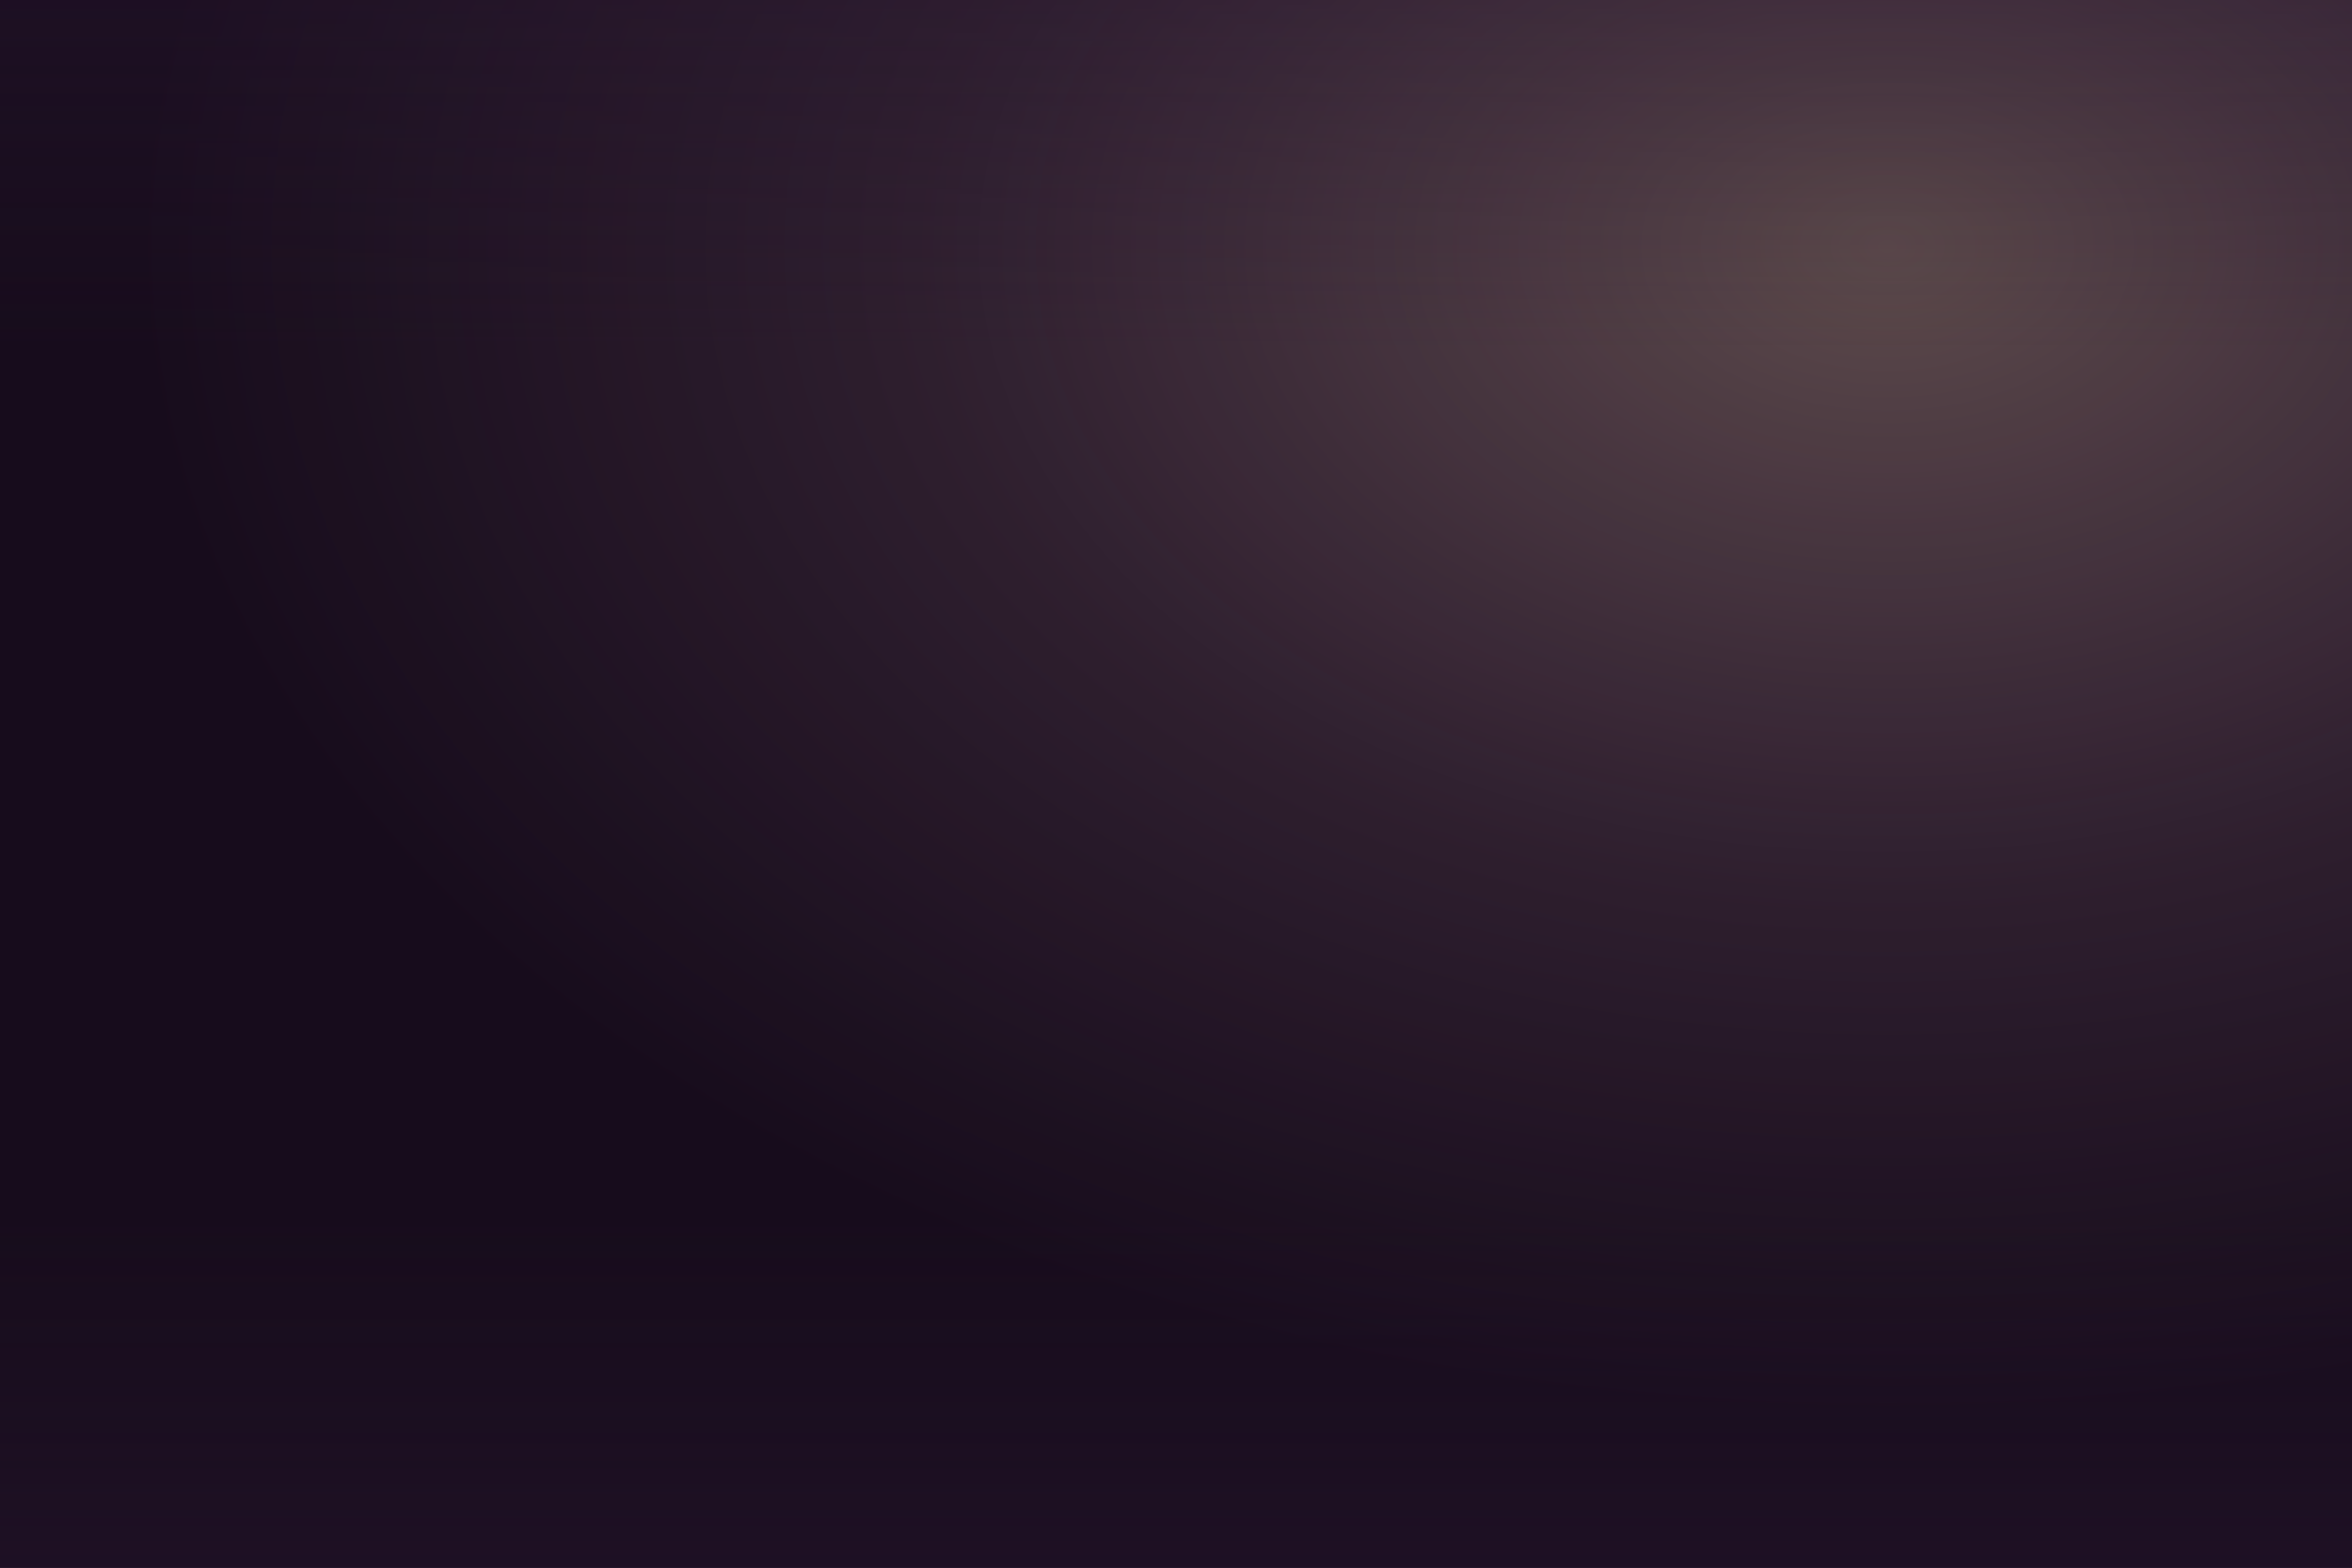
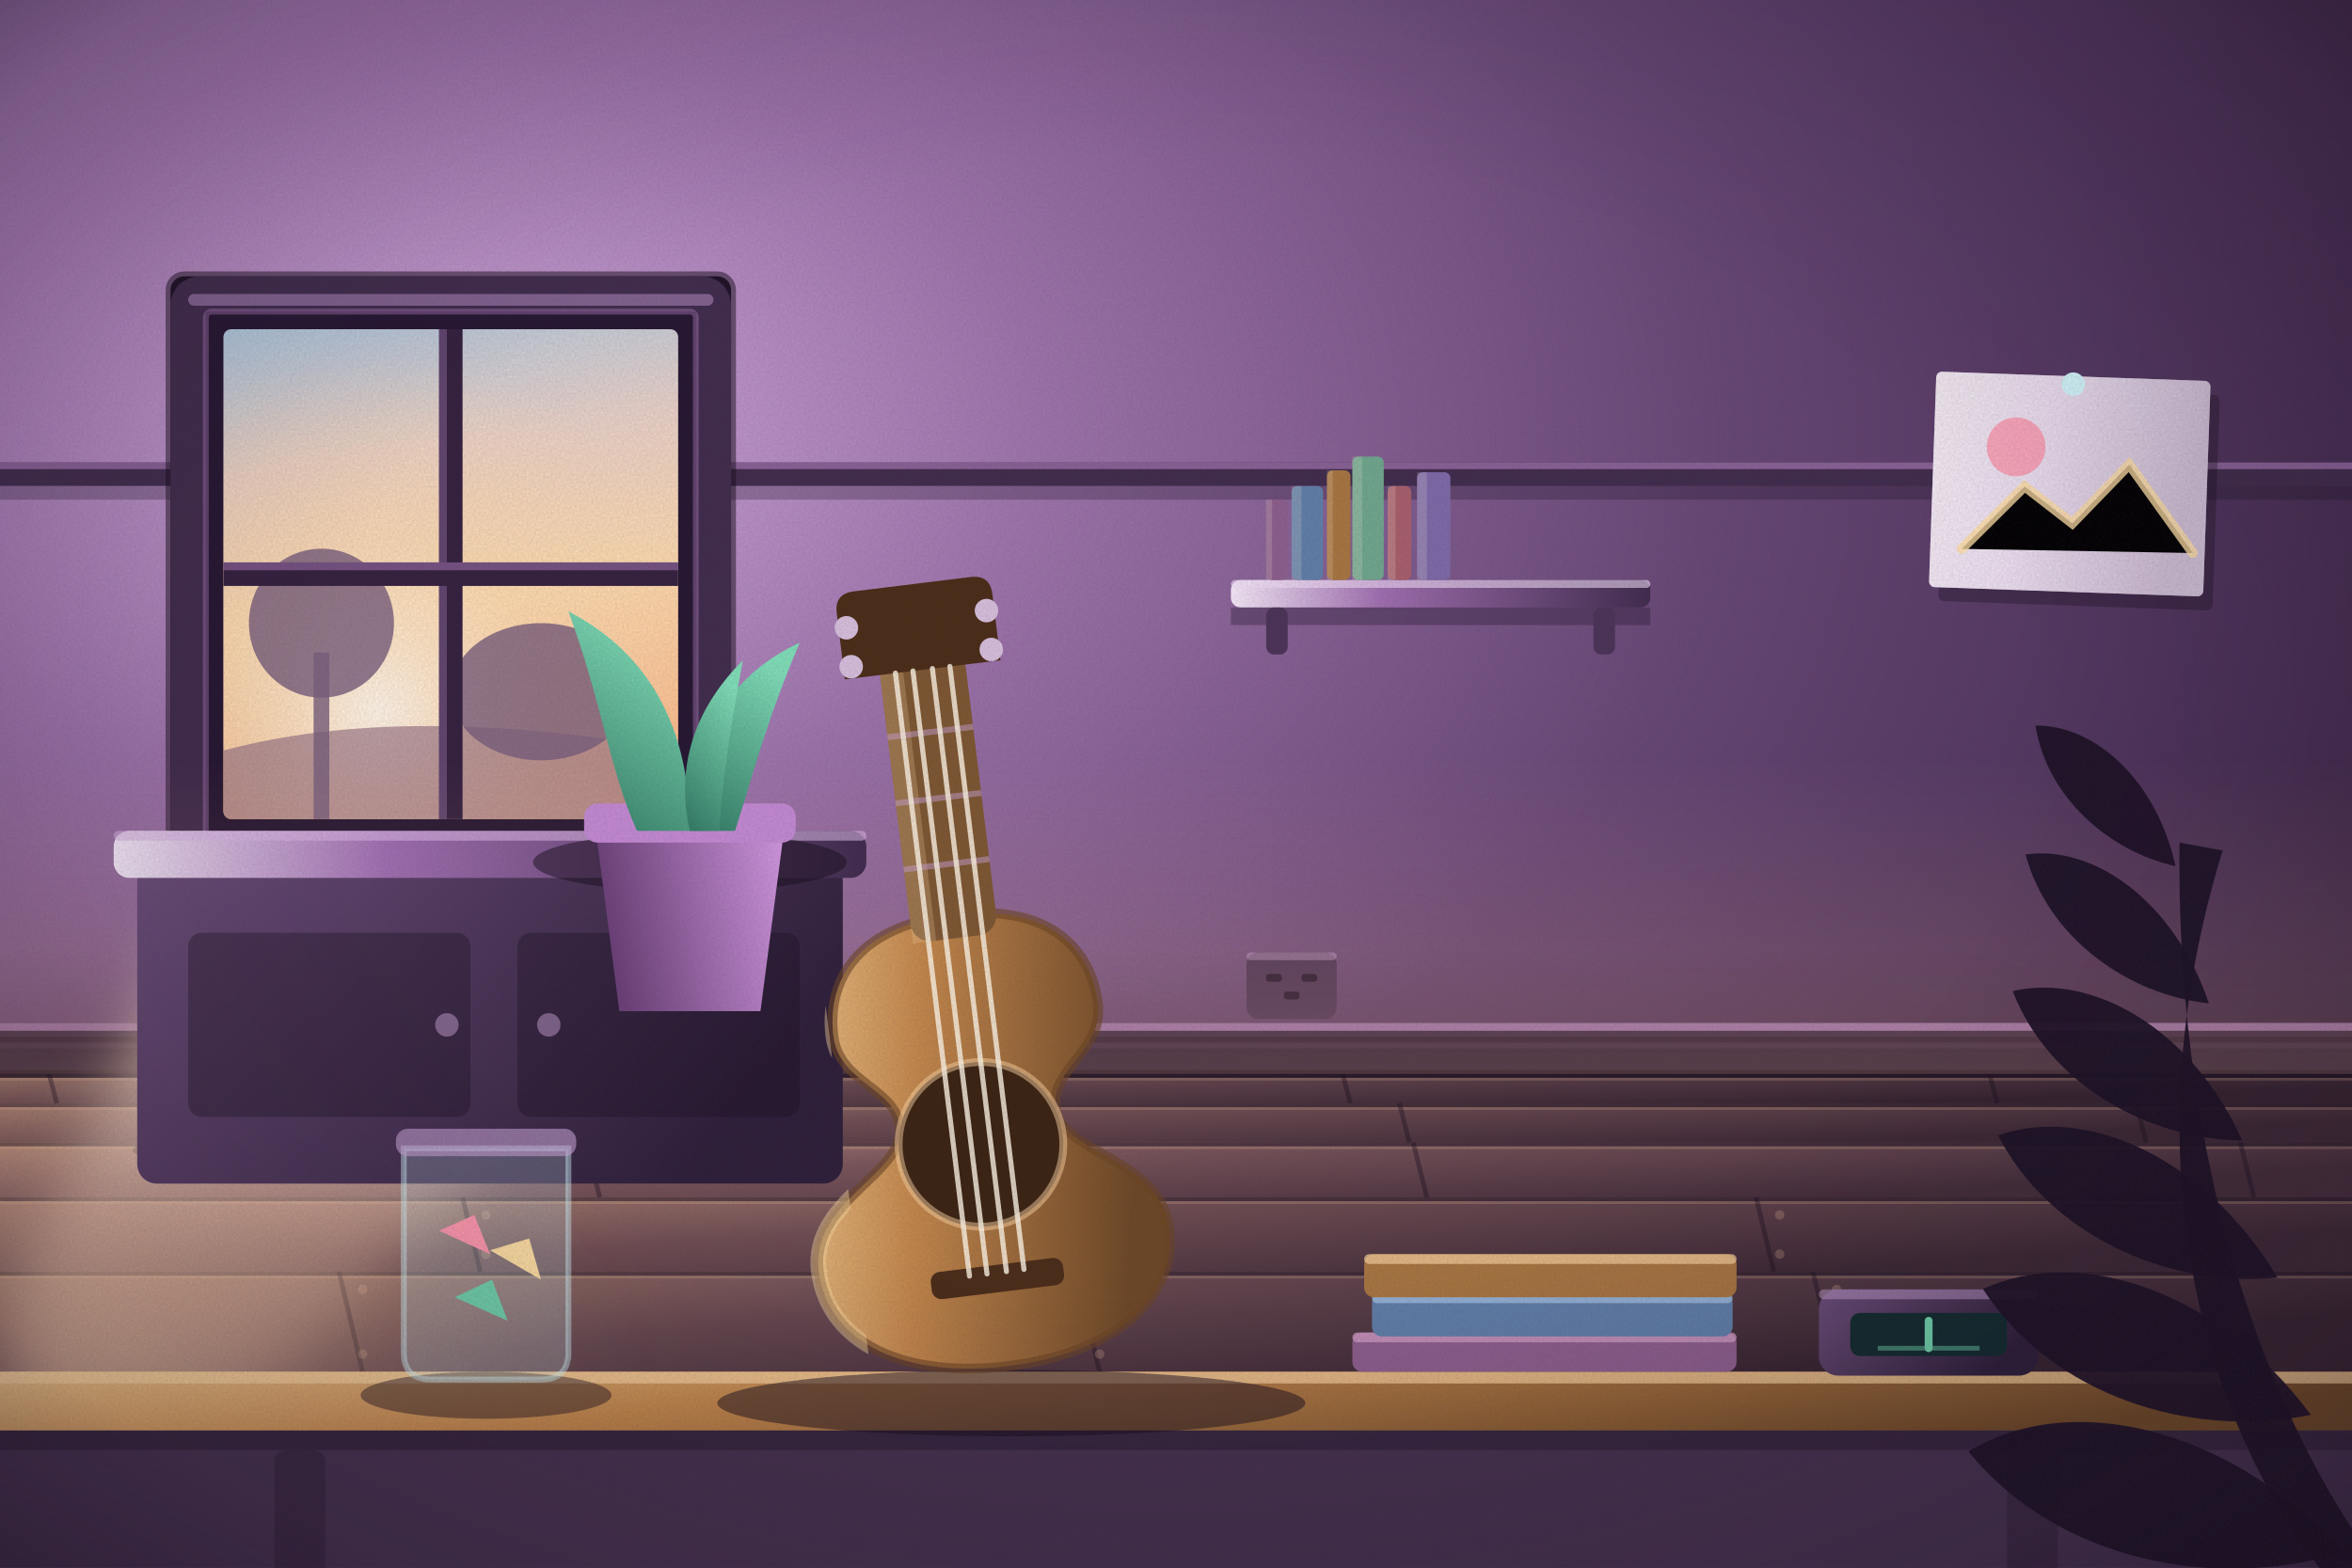
- <svg xmlns="http://www.w3.org/2000/svg" viewBox="0 0 1200 800" role="img" aria-label="A drawing of a ukulele lying on a classroom table beside a worksheet">
+ <svg xmlns="http://www.w3.org/2000/svg" viewBox="0 0 1200 800" role="img" aria-label="A drawing of a ukulele standing on a table beside a jar of picks and a stack of song books, in a music room with late afternoon light through the window">
  <defs>
-     <filter id="far" x="-16%" y="-16%" width="132%" height="132%" color-interpolation-filters="sRGB">
-       <feGaussianBlur stdDeviation="13" />
+     <radialGradient id="room" cx="0.2" cy="0.28" r="1.02">
+       <stop offset="0" stop-color="#d6aee2" />
+       <stop offset="0.24" stop-color="#9d74ab" />
+       <stop offset="0.52" stop-color="#674775" />
+       <stop offset="0.8" stop-color="#432b4f" />
+       <stop offset="1" stop-color="#2a1a34" />
+     </radialGradient>
+     <linearGradient id="wallFoot" x1="0" y1="0" x2="0" y2="1">
+       <stop offset="0" stop-color="#140a19" stop-opacity="0" />
+       <stop offset="1" stop-color="#140a19" stop-opacity="0.24" />
+     </linearGradient>
+     <linearGradient id="bdA" x1="0" y1="0" x2="1" y2="0.4">
+       <stop offset="0" stop-color="#b98d78" />
+       <stop offset="0.45" stop-color="#704f52" />
+       <stop offset="1" stop-color="#3b2733" />
+     </linearGradient>
+     <linearGradient id="bdB" x1="0" y1="0" x2="1" y2="0.4">
+       <stop offset="0" stop-color="#a87f6d" />
+       <stop offset="0.45" stop-color="#65474d" />
+       <stop offset="1" stop-color="#34222e" />
+     </linearGradient>
+     <linearGradient id="bdC" x1="0" y1="0" x2="1" y2="0.4">
+       <stop offset="0" stop-color="#c79a80" />
+       <stop offset="0.45" stop-color="#7a565a" />
+       <stop offset="1" stop-color="#422c38" />
+     </linearGradient>
+     <linearGradient id="sky" x1="0" y1="0" x2="0.15" y2="1">
+       <stop offset="0" stop-color="#a9c6de" />
+       <stop offset="0.3" stop-color="#e8cfc6" />
+       <stop offset="0.62" stop-color="#ffd9a8" />
+       <stop offset="1" stop-color="#ffb07a" />
+     </linearGradient>
+     <radialGradient id="sun" cx="0.5" cy="0.5" r="0.5">
+       <stop offset="0" stop-color="#fff9ec" stop-opacity="0.95" />
+       <stop offset="0.5" stop-color="#ffd9a8" stop-opacity="0.5" />
+       <stop offset="1" stop-color="#ffd9a8" stop-opacity="0" />
+     </radialGradient>
+     <linearGradient id="beam" x1="0.35" y1="0" x2="0.6" y2="1">
+       <stop offset="0" stop-color="#fff5e6" stop-opacity="0.8" />
+       <stop offset="0.5" stop-color="#ffd6bf" stop-opacity="0.3" />
+       <stop offset="1" stop-color="#ffd6bf" stop-opacity="0" />
+     </linearGradient>
+     <radialGradient id="spill" cx="0.5" cy="0.5" r="0.5">
+       <stop offset="0" stop-color="#ffdcae" stop-opacity="0.62" />
+       <stop offset="0.6" stop-color="#ffcfa0" stop-opacity="0.22" />
+       <stop offset="1" stop-color="#ffcfa0" stop-opacity="0" />
+     </radialGradient>
+     <linearGradient id="bounce" x1="0" y1="1" x2="0" y2="0">
+       <stop offset="0" stop-color="#ffbe8e" stop-opacity="0.2" />
+       <stop offset="1" stop-color="#ffbe8e" stop-opacity="0" />
+     </linearGradient>
+     <linearGradient id="lit" x1="0" y1="0" x2="1" y2="0.3">
+       <stop offset="0" stop-color="#c79ad6" />
+       <stop offset="0.3" stop-color="#77528a" />
+       <stop offset="1" stop-color="#34233f" />
+     </linearGradient>
+     <linearGradient id="litTop" x1="0" y1="0" x2="1" y2="0">
+       <stop offset="0" stop-color="#f7ecfa" />
+       <stop offset="0.36" stop-color="#a06fb0" />
+       <stop offset="1" stop-color="#3f2b4c" />
+     </linearGradient>
+     <linearGradient id="dark" x1="0" y1="0" x2="1" y2="0.4">
+       <stop offset="0" stop-color="#6b4d78" />
+       <stop offset="1" stop-color="#2c1e38" />
+     </linearGradient>
+     <linearGradient id="wood" x1="0" y1="0" x2="1" y2="0.2">
+       <stop offset="0" stop-color="#f2c98c" />
+       <stop offset="0.4" stop-color="#c4884a" />
+       <stop offset="1" stop-color="#6d4824" />
+     </linearGradient>
+     <linearGradient id="pale" x1="0" y1="0" x2="1" y2="0.2">
+       <stop offset="0" stop-color="#fffdf7" />
+       <stop offset="0.45" stop-color="#eee2f2" />
+       <stop offset="1" stop-color="#ab99b4" />
+     </linearGradient>
+     <linearGradient id="leaf" x1="0" y1="1" x2="0.4" y2="0">
+       <stop offset="0" stop-color="#2f7a62" />
+       <stop offset="1" stop-color="#7fe0b8" />
+     </linearGradient>
+     <linearGradient id="pot" x1="1" y1="0" x2="0" y2="0.2">
+       <stop offset="0" stop-color="#d49ae2" />
+       <stop offset="1" stop-color="#6b4078" />
+     </linearGradient>
+     <radialGradient id="corner" cx="0.5" cy="0.46" r="0.78">
+       <stop offset="0.46" stop-color="#140a19" stop-opacity="0" />
+       <stop offset="0.8" stop-color="#140a19" stop-opacity="0.18" />
+       <stop offset="1" stop-color="#140a19" stop-opacity="0.56" />
+     </radialGradient>
+     <filter id="soft" x="-25%" y="-25%" width="150%" height="150%">
+       <feGaussianBlur stdDeviation="15" />
    </filter>
-     <filter id="near" x="-16%" y="-16%" width="132%" height="132%" color-interpolation-filters="sRGB">
-       <feGaussianBlur stdDeviation="3.4" />
+     <filter id="soft2" x="-30%" y="-30%" width="160%" height="160%">
+       <feGaussianBlur stdDeviation="34" />
    </filter>
-     <filter id="soft" x="-20%" y="-20%" width="140%" height="140%" color-interpolation-filters="sRGB">
-       <feGaussianBlur stdDeviation="9" />
+     <filter id="grain" x="0" y="0" width="100%" height="100%">
+       <feTurbulence type="fractalNoise" baseFrequency="0.82" numOctaves="3" seed="5" result="n" />
+       <feColorMatrix in="n" type="matrix" result="g" values="0 0 0 0 0.06  0 0 0 0 0.03  0 0 0 0 0.08  0.5 0.3 0.2 0 -0.2" />
    </filter>
-     <linearGradient id="wall" x1="0" y1="0" x2="0.3" y2="1">
-       <stop offset="0" stop-color="#5c4069" />
-       <stop offset="0.6" stop-color="#4a3356" />
-       <stop offset="1" stop-color="#2b1933" />
-     </linearGradient>
-     <linearGradient id="ground" x1="0" y1="0" x2="0" y2="1">
-       <stop offset="0" stop-color="#5c4069" />
-       <stop offset="1" stop-color="#2b1933" />
-     </linearGradient>
-     <linearGradient id="glass" x1="0" y1="0" x2="0.25" y2="1">
-       <stop offset="0" stop-color="#d5fbff" stop-opacity="0.5" />
-       <stop offset="1" stop-color="#ff98ae" stop-opacity="0.16" />
-     </linearGradient>
-     <linearGradient id="shaft" x1="0.8" y1="0" x2="0.3" y2="1">
-       <stop offset="0" stop-color="#ffe9cf" stop-opacity="0.2" />
-       <stop offset="0.55" stop-color="#ffdcc0" stop-opacity="0.05" />
-       <stop offset="1" stop-color="#ffdcc0" stop-opacity="0" />
-     </linearGradient>
-     <radialGradient id="bloom" cx="0.5" cy="0.5" r="0.5">
-       <stop offset="0" stop-color="#fff0dc" stop-opacity="0.26" />
-       <stop offset="0.55" stop-color="#ffd6bf" stop-opacity="0.09" />
-       <stop offset="1" stop-color="#ffd6bf" stop-opacity="0" />
-     </radialGradient>
-     <radialGradient id="warm" cx="0.8" cy="0.16" r="0.74">
-       <stop offset="0" stop-color="#ffdcb8" stop-opacity="0.3" />
-       <stop offset="0.55" stop-color="#ffc8d4" stop-opacity="0.1" />
-       <stop offset="1" stop-color="#ffc8d4" stop-opacity="0" />
-     </radialGradient>
-     <radialGradient id="focusglow" cx="0.5" cy="0.5" r="0.5">
-       <stop offset="0" stop-color="#ffd9c4" stop-opacity="0.5" />
-       <stop offset="1" stop-color="#ffd9c4" stop-opacity="0" />
-     </radialGradient>
-     <linearGradient id="settletop" x1="0" y1="0" x2="0" y2="1">
-       <stop offset="0" stop-color="#2b1933" stop-opacity="0.3" />
-       <stop offset="1" stop-color="#2b1933" stop-opacity="0" />
-     </linearGradient>
-     <linearGradient id="settlebottom" x1="0" y1="0" x2="0" y2="1">
-       <stop offset="0" stop-color="#2b1933" stop-opacity="0" />
-       <stop offset="1" stop-color="#2b1933" stop-opacity="0.34" />
-     </linearGradient>
+     <clipPath id="ukeLit">
+       <rect x="396" y="0" width="34" height="800" />
+     </clipPath>
  </defs>
  <style>
-     /* The same clock the three big rooms run, so a slice and a band read as
-        one building. */
-     .night { animation: night 9s ease-in-out infinite alternate; }
-     .warm { animation: warm 9s ease-in-out infinite alternate; }
-     .sun { animation: sun 9s ease-in-out infinite alternate; }
-     .beam { filter: blur(15px); animation: sun 9s ease-in-out infinite alternate, drift 31s ease-in-out infinite alternate; }
-     .bloom { filter: blur(11px); }
-     /* One object comes into focus, on the 6s beat the front desk bell set. */
-     .subject { filter: blur(3.4px); animation: subjectfocus 6s ease-in-out infinite; }
-     .subject-body { transform-box: fill-box; transform-origin: 50% 50%; animation: sway 6s ease-in-out infinite; }
-     .subject-glow { transform-box: fill-box; transform-origin: center; opacity: 0; animation: subjectglow 6s ease-in-out infinite; }
-     @keyframes night { from { opacity: 0.5; } to { opacity: 0.04; } }
-     @keyframes warm { from { opacity: 0; } to { opacity: 0.7; } }
-     @keyframes sun { from { opacity: 0.14; } to { opacity: 0.74; } }
-     @keyframes drift { from { transform: translateX(-16px); } to { transform: translateX(20px); } }
-     @keyframes subjectfocus {
-       0%, 44% { filter: blur(3.4px); } 56%, 76% { filter: blur(0px); } 92%, 100% { filter: blur(3.4px); }
-     }
-     @keyframes subjectglow {
-       0%, 46% { opacity: 0; transform: scale(0.76); } 58% { opacity: 1; transform: scale(1.1); }
-       84%, 100% { opacity: 0; transform: scale(0.76); }
-     }
-     @keyframes lift {
-       0%, 48% { transform: translateY(0) scale(1); } 60% { transform: translateY(-10px) scale(1.02); }
-       76% { transform: translateY(-4px) scale(1.008); } 90%, 100% { transform: translateY(0) scale(1); }
-     }
-     @keyframes sway {
-       0%, 48% { transform: rotate(0deg); } 60% { transform: rotate(-2.2deg); }
-       74% { transform: rotate(1.4deg); } 88%, 100% { transform: rotate(0deg); }
-     }
-     @keyframes crash {
-       0%, 46% { transform: translateY(0); } 56% { transform: translateY(16px); }
-       64% { transform: translateY(9px); } 72% { transform: translateY(14px); }
-       86%, 100% { transform: translateY(0); }
-     }
-     @keyframes breathe {
-       0%, 48% { transform: scale(1); } 60% { transform: scale(1.035); }
-       78% { transform: scale(1.012); } 92%, 100% { transform: scale(1); }
-     }
+     /* ------------------------------------------------------------------ *
+      * THE ROOM BREATHES. Owner, 25 September: ten times the animation.
+      * The rule every one of these obeys: position lives on an OUTER group,
+      * motion on an INNER one, because a CSS transform REPLACES the transform
+      * attribute rather than composing with it. Transform and opacity only,
+      * so the whole thing composites on the GPU and costs a town page nothing.
+      * ------------------------------------------------------------------ */
+ 
+     /* the light. A cloud crosses the sun once every half minute and the whole
+        room goes quiet with it, which is the single biggest thing in here. */
+     .cloud { animation: cloud 34s ease-in-out infinite; }
+     .glow { animation: glow 9s ease-in-out infinite alternate; }
+     .beamdrift { animation: beamdrift 29s ease-in-out infinite alternate; transform-box: fill-box; }
+     .shimmer { animation: shimmer 13s ease-in-out infinite alternate; }
+     .warmth { animation: warmth 34s ease-in-out infinite; }
+ 
+     /* dust. Twelve specks, each on its own clock, drifting as well as falling. */
+     .mote { transform-box: fill-box; opacity: 0; animation: mote 16s linear infinite; }
+     .mote-2 { animation-delay: -1.3s }  .mote-3 { animation-delay: -2.6s }
+     .mote-4 { animation-delay: -4s }    .mote-5 { animation-delay: -5.3s }
+     .mote-6 { animation-delay: -6.6s }  .mote-7 { animation-delay: -8s }
+     .mote-8 { animation-delay: -9.3s }  .mote-9 { animation-delay: -10.6s }
+     .mote-10 { animation-delay: -12s }  .mote-11 { animation-delay: -13.3s }
+     .mote-12 { animation-delay: -14.6s }
+     .drift { transform-box: fill-box; animation: drift 21s ease-in-out infinite alternate; }
+ 
+     /* green things, on two different clocks so they are not a chorus line */
+     .leaf { transform-box: fill-box; transform-origin: 50% 100%; animation: sway 7s ease-in-out infinite alternate; }
+     .leaf-2 { animation-delay: -2.4s } .leaf-3 { animation-delay: -4.8s }
+     .frond { transform-box: fill-box; transform-origin: 50% 100%; animation: draught 13s ease-in-out infinite alternate; }
+     .frond-2 { animation-delay: -2.1s; animation-duration: 15s }
+     .frond-3 { animation-delay: -4.2s; animation-duration: 17s }
+     .frond-4 { animation-delay: -6.3s; animation-duration: 14s }
+     .frond-5 { animation-delay: -8.4s; animation-duration: 16s }
+     .frond-6 { animation-delay: -10.5s; animation-duration: 18s }
+ 
+     /* notes, on a curve now rather than straight up, and on a 12s phrase */
+     .note { transform-box: fill-box; transform-origin: 50% 100%; opacity: 0; animation: note 12s ease-out infinite; }
+     .note-2 { animation-delay: 1.2s }  .note-3 { animation-delay: 2.6s }
+     .note-4 { animation-delay: 4.1s }  .note-5 { animation-delay: 5.4s }
+     .note-6 { animation-delay: 6.8s }  .note-7 { animation-delay: 8.2s }
+     .note-8 { animation-delay: 9.6s }
+ 
+     /* strings: the string itself wobbles, and a ghost behind it widens on the
+        attack, which is how a vibrating string reads without motion blur */
+     .string { transform-box: fill-box; transform-origin: 50% 50%; animation: strum 6s ease-out infinite; }
+     .string-2 { animation-delay: 0.06s } .string-3 { animation-delay: 0.12s }
+     .string-4 { animation-delay: 0.18s } .string-5 { animation-delay: 0.24s }
+     .string-6 { animation-delay: 0.3s }
+     .ghost { opacity: 0; animation: ghost 6s ease-out infinite; }
+     .ghost-2 { animation-delay: 0.06s } .ghost-3 { animation-delay: 0.12s }
+     .ghost-4 { animation-delay: 0.18s } .ghost-5 { animation-delay: 0.24s }
+     .ghost-6 { animation-delay: 0.3s }
+     .body { transform-box: fill-box; transform-origin: 50% 50%; animation: resonate 6s ease-out infinite; }
+ 
+     /* steam off a mug, bunting in a draught, birds a long way off */
+     .steam { animation: steam 5s ease-in-out infinite; transform-box: fill-box; transform-origin: 50% 100%; }
+     .steam-2 { animation-delay: 1.7s } .steam-3 { animation-delay: 3.3s }
+     .bunt { transform-box: fill-box; transform-origin: 50% 0%; animation: flutter 4s ease-in-out infinite alternate; }
+     .bunt-2 { animation-delay: -0.35s } .bunt-3 { animation-delay: -0.7s }
+     .bunt-4 { animation-delay: -1.05s } .bunt-5 { animation-delay: -1.4s }
+     .bunt-6 { animation-delay: -1.75s } .bunt-7 { animation-delay: -2.1s }
+     .bunt-8 { animation-delay: -2.45s } .bunt-9 { animation-delay: -2.8s }
+     .bunt-10 { animation-delay: -3.15s }
+     .bird { transform-box: fill-box; opacity: 0; animation: fly 23s ease-in-out infinite; }
+     .bird-2 { animation-delay: 2.6s } .bird-3 { animation-delay: 11s }
+ 
+     /* a clock that actually keeps time, one step a second */
+     .tick { transform-box: fill-box; transform-origin: 50% 100%; animation: tick 60s steps(60, end) infinite; }
+     /* paper lifting in the draught, a curtain edge, a page corner */
+     .page { transform-box: fill-box; transform-origin: 0% 100%; animation: lift 8s ease-in-out infinite alternate; }
+     /* a ring of sound leaving whatever is making it */
+     .ring { transform-box: fill-box; transform-origin: 50% 50%; opacity: 0; animation: ring 6s ease-out infinite; }
+     .ring-2 { animation-delay: 2s } .ring-3 { animation-delay: 4s }
+     /* a cymbal rocks on its stand long after it was hit; a drum head gives
+        under the stick and comes back */
+     .swing { transform-box: fill-box; transform-origin: 50% 40%; animation: swing 6s ease-out infinite; }
+     .swing-2 { animation-delay: 0.22s }
+     .head { transform-box: fill-box; transform-origin: 50% 50%; animation: head 6s ease-out infinite; }
+     .head-2 { animation-delay: 0.3s } .head-3 { animation-delay: 1.5s }
+     /* the keyboard plays a phrase rather than twitching at random */
+     .key { transform-box: fill-box; transform-origin: 50% 0%; animation: keypress 12s ease-in-out infinite; }
+ 
+     @keyframes cloud {
+       0%, 34% { opacity: 1; }
+       46%, 58% { opacity: 0.38; }
+       72%, 100% { opacity: 1; }
+     }
+     @keyframes warmth {
+       0%, 34% { opacity: 0; }
+       46%, 58% { opacity: 0.22; }
+       72%, 100% { opacity: 0; }
+     }
+     @keyframes glow { from { opacity: 0.7; } to { opacity: 1; } }
+     @keyframes shimmer { from { opacity: 0.5; transform: scale(0.94); } to { opacity: 1; transform: scale(1.06); } }
+     @keyframes beamdrift { from { transform: translateX(-18px) skewX(-0.7deg); }
+                             to { transform: translateX(20px) skewX(0.8deg); } }
+     @keyframes note {
+       0% { opacity: 0; transform: translate(0,0) scale(0.6) rotate(0deg); }
+       6% { opacity: 0.95; }
+       40% { transform: translate(-47px,-120px) scale(1.05) rotate(-9deg); }
+       70% { opacity: 0.6; }
+       100% { opacity: 0; transform: translate(140px,-300px) scale(1.3) rotate(16deg); }
+     }
+     @keyframes mote {
+       0% { opacity: 0; transform: translate(0,0); }
+       12% { opacity: 0.6; }
+       50% { transform: translate(-29px, 120px); }
+       88% { opacity: 0.34; }
+       100% { opacity: 0; transform: translate(58px, 260px); }
+     }
+     @keyframes drift { from { transform: translate(-9px, 4px); } to { transform: translate(11px, -5px); } }
+     @keyframes sway { from { transform: rotate(-3deg) scaleY(0.99); } to { transform: rotate(3.2deg) scaleY(1.01); } }
+     @keyframes draught { from { transform: rotate(-2.6deg) translateY(2px); }
+                           to { transform: rotate(2.8deg) translateY(-3px); } }
+     @keyframes flutter { from { transform: rotate(-6deg); } to { transform: rotate(6.5deg); } }
+     @keyframes fly {
+       0%, 3% { opacity: 0; transform: translate(0,0); }
+       7% { opacity: 0.6; } 26% { opacity: 0.6; }
+       34%, 100% { opacity: 0; transform: translate(96px,-34px); }
+     }
+     @keyframes tick { from { transform: rotate(0deg); } to { transform: rotate(360deg); } }
+     @keyframes strum {
+       0%, 7% { transform: translateX(0); }
+       0.8% { transform: translateX(-3.2px); } 1.8% { transform: translateX(2.6px); }
+       2.8% { transform: translateX(-1.8px); } 4% { transform: translateX(1.1px); }
+       5.4% { transform: translateX(-0.5px); }
+       100% { transform: translateX(0); }
+     }
+     @keyframes ghost {
+       0% { opacity: 0; }
+       1% { opacity: 0.42; }
+       5% { opacity: 0.22; }
+       12%, 100% { opacity: 0; }
+     }
+     @keyframes resonate {
+       0%, 8% { transform: scale(1); }
+       1.5% { transform: scale(1.012); }
+       3.5% { transform: scale(0.995); }
+       6% { transform: scale(1.004); }
+       100% { transform: scale(1); }
+     }
+     @keyframes steam {
+       0% { opacity: 0; transform: translateY(0) scale(0.6) skewX(0deg); }
+       30% { opacity: 0.55; }
+       60% { transform: translateY(-22px) scale(1.05) skewX(7deg); }
+       100% { opacity: 0; transform: translateY(-44px) scale(1.5) skewX(-5deg); }
+     }
+     @keyframes lift { from { transform: skewX(0deg) translateY(0); }
+                        to { transform: skewX(-6deg) translateY(-3px); } }
+     @keyframes swing {
+       0%, 9% { transform: rotate(0deg); }
+       1% { transform: rotate(-3.4deg) translateY(-2px); }
+       3% { transform: rotate(2.4deg); }
+       5% { transform: rotate(-1.4deg); }
+       7% { transform: rotate(0.7deg); }
+       100% { transform: rotate(0deg); }
+     }
+     @keyframes head {
+       0%, 7% { transform: scale(1); }
+       1% { transform: scale(0.985); }
+       3% { transform: scale(1.008); }
+       5% { transform: scale(0.997); }
+       100% { transform: scale(1); }
+     }
+     @keyframes keypress {
+       0%, 4%, 100% { transform: translateY(0); }
+       1.6% { transform: translateY(4px); }
+     }
+     @keyframes ring {
+       0% { opacity: 0.5; transform: scale(0.25); }
+       70% { opacity: 0.12; }
+       100% { opacity: 0; transform: scale(2.6); }
+     }
+ 
    /* An image cannot be told by the page that embeds it, so the guard lives
-        in here, and every scene settles lit rather than dark. */
+        in here. Every scene settles lit, still, and with nothing missing. */
    @media (prefers-reduced-motion: reduce) {
-       .night, .warm, .sun, .beam, .subject, .subject-body, .subject-glow { animation: none; }
-       .night { opacity: 0.08; } .warm { opacity: 0.6; } .sun { opacity: 0.66; }
-       .subject-glow { opacity: 0; }
+       .cloud, .glow, .beamdrift, .shimmer, .warmth, .mote, .drift, .leaf, .frond,
+       .note, .string, .ghost, .body, .steam, .bunt, .bird, .tick, .page, .ring,
+       .swing, .head, .key {
+         animation: none;
+       }
+       .glow { opacity: 0.94; } .shimmer { opacity: 0.8; } .cloud { opacity: 1; }
+       .note, .mote, .steam, .bird, .ring, .ghost, .warmth { opacity: 0; }
    }
  </style>
-   <rect width="1200" height="800" fill="url(#wall)" />
-   <rect y="0" width="1200" height="800" fill="url(#ground)" />
-   <g filter="url(#far)">
-     <rect width="1200" height="800" fill="url(#wall)" />
-     <rect y="0" width="1200" height="800" fill="url(#ground)" />
-     <g stroke="#2b1933" stroke-opacity="0.16" stroke-width="5">
-       <path d="M0 330H1200M0 560H1200" />
-     </g>
-     <g transform="rotate(-7 880 470)">
-       <rect x="742" y="316" width="276" height="330" rx="6" fill="#f4eaf6" fill-opacity="0.15" />
-       <g stroke="#f4eaf6" stroke-opacity="0.22" stroke-width="5">
-         <path d="M774 372H986M774 404H986M774 436H986M774 468H900" />
-       </g>
-     </g>
-     <path d="M636 690 L700 604" stroke="#ffe0a3" stroke-opacity="0.5" stroke-width="12" stroke-linecap="round" />
-   </g>
-   <path class="beam" d="M1200 0 L1200 220 L560 800 L300 800 Z" fill="url(#shaft)" />
-   <ellipse class="sun bloom" cx="980" cy="210" rx="360" ry="300" fill="url(#bloom)" />
-   <g filter="url(#near)">
-     <ellipse filter="url(#soft)" cx="430" cy="540" rx="300" ry="104" fill="#160c1b" fill-opacity="0.3" />
-   </g>
-   <g class="subject">
-     <ellipse class="subject-glow" cx="400" cy="470" rx="330" ry="250" fill="url(#focusglow)" />
-     <g class="subject-body">
-       <g transform="rotate(-24 420 470)">
-         <path d="M300 470a134 120 0 0 1 134-120 134 120 0 0 1 134 120 134 120 0 0 1-134 120 134 120 0 0 1-134-120z" fill="#c8964f" />
-         <path d="M244 470a92 84 0 0 1 92-84 92 84 0 0 1 92 84 92 84 0 0 1-92 84 92 84 0 0 1-92-84z" fill="#d6a862" />
-         <circle cx="404" cy="470" r="46" fill="#2b1933" fill-opacity="0.82" />
-         <rect x="80" y="450" width="200" height="40" rx="9" fill="#5d3f2c" />
-         <rect x="24" y="436" width="64" height="68" rx="10" fill="#4a3123" />
-         <g stroke="#f4eaf6" stroke-opacity="0.72" stroke-width="3.4">
-           <path d="M60 456 L540 462M60 466 L540 468M60 476 L540 474M60 486 L540 480" />
+   <rect width="1200" height="800" fill="url(#room)" />
+   <g>
+     <rect y="236" width="1200" height="12" fill="#3f2b4b" />
+     <rect y="236" width="1200" height="3.4" fill="#a97ab6" fill-opacity="0.68" />
+     <rect y="248" width="1200" height="7" fill="#160c1b" fill-opacity="0.26" />
+   </g>
+   <g>
+     <rect y="548" width="1200" height="16" fill="url(#bdB)" />
+     <rect y="548" width="1200" height="2" fill="#160c1b" fill-opacity="0.45" />
+     <rect y="550" width="1200" height="1.4" fill="#ffd2a8" fill-opacity="0.2" />
+     <rect y="563" width="1200" height="21" fill="url(#bdA)" />
+     <rect y="563" width="1200" height="2" fill="#160c1b" fill-opacity="0.45" />
+     <rect y="565" width="1200" height="1.4" fill="#ffd2a8" fill-opacity="0.2" />
+     <rect y="583" width="1200" height="29" fill="url(#bdC)" />
+     <rect y="583" width="1200" height="2" fill="#160c1b" fill-opacity="0.45" />
+     <rect y="585" width="1200" height="1.4" fill="#ffd2a8" fill-opacity="0.2" />
+     <rect y="611" width="1200" height="39" fill="url(#bdA)" />
+     <rect y="611" width="1200" height="2" fill="#160c1b" fill-opacity="0.45" />
+     <rect y="613" width="1200" height="1.4" fill="#ffd2a8" fill-opacity="0.2" />
+     <rect y="649" width="1200" height="52" fill="url(#bdB)" />
+     <rect y="649" width="1200" height="2" fill="#160c1b" fill-opacity="0.45" />
+     <rect y="651" width="1200" height="1.4" fill="#ffd2a8" fill-opacity="0.2" />
+     <rect y="700" width="1200" height="71" fill="url(#bdC)" />
+     <rect y="700" width="1200" height="2" fill="#160c1b" fill-opacity="0.45" />
+     <rect y="702" width="1200" height="1.4" fill="#ffd2a8" fill-opacity="0.2" />
+     <g stroke="#160c1b" stroke-opacity="0.38" stroke-width="2.4">
+       <path d="M25 548 29 563" />
+       <path d="M355 548 359 563" />
+       <path d="M685 548 689 563" />
+       <path d="M1015 548 1019 563" />
+       <path d="M-38 563 -33 583" />
+       <path d="M338 563 343 583" />
+       <path d="M714 563 719 583" />
+       <path d="M1090 563 1095 583" />
+       <path d="M299 583 306 611" />
+       <path d="M721 583 728 611" />
+       <path d="M1143 583 1150 611" />
+       <path d="M236 611 245 649" />
+       <path d="M566 611 575 649" />
+       <path d="M896 611 905 649" />
+       <path d="M1226 611 1235 649" />
+       <path d="M173 649 185 700" />
+       <path d="M549 649 561 700" />
+       <path d="M925 649 937 700" />
+       <path d="M110 700 127 770" />
+       <path d="M532 700 549 770" />
+       <path d="M954 700 971 770" />
+     </g>
+     <g fill="#ffd2a8" fill-opacity="0.22">
+       <circle cx="248" cy="620" r="2.4" />
+       <circle cx="248" cy="640" r="2.4" />
+       <circle cx="578" cy="620" r="2.4" />
+       <circle cx="578" cy="640" r="2.4" />
+       <circle cx="908" cy="620" r="2.4" />
+       <circle cx="908" cy="640" r="2.4" />
+       <circle cx="1238" cy="620" r="2.4" />
+       <circle cx="1238" cy="640" r="2.4" />
+       <circle cx="185" cy="658" r="2.4" />
+       <circle cx="185" cy="691" r="2.4" />
+       <circle cx="561" cy="658" r="2.4" />
+       <circle cx="561" cy="691" r="2.4" />
+       <circle cx="937" cy="658" r="2.4" />
+       <circle cx="937" cy="691" r="2.4" />
+       <circle cx="122" cy="709" r="2.4" />
+       <circle cx="122" cy="761" r="2.4" />
+       <circle cx="544" cy="709" r="2.4" />
+       <circle cx="544" cy="761" r="2.4" />
+       <circle cx="966" cy="709" r="2.4" />
+       <circle cx="966" cy="761" r="2.4" />
+     </g>
+   </g>
+   <g>
+     <rect y="484" width="1200" height="64" fill="url(#wallFoot)" />
+     <rect y="522" width="1200" height="26" fill="#3a2744" />
+     <rect y="522" width="1200" height="4" fill="#9a72a8" />
+     <rect y="529" width="1200" height="3" fill="#160c1b" fill-opacity="0.4" />
+     <rect y="535" width="1200" height="13" fill="#2e1f37" />
+     <rect y="546" width="1200" height="4" fill="#160c1b" fill-opacity="0.55" />
+   </g>
+   <g>
+     <rect x="87" y="141" width="286" height="304" rx="7" fill="#241630" />
+     <rect x="87" y="141" width="286" height="304" rx="7" fill="none" stroke="#160c1b" stroke-opacity="0.5" stroke-width="5" />
+     <clipPath id="uw">
+       <rect x="114" y="168" width="232" height="250" rx="4" />
+     </clipPath>
+     <g clip-path="url(#uw)">
+       <rect x="114" y="168" width="232" height="250" fill="url(#sky)" />
+       <circle class="shimmer" cx="193" cy="363" r="181" fill="url(#sun)" />
+       <path d="M114 383 q93 -25 232 0 V418 H114 Z" fill="#8a6478" fill-opacity="0.66" />
+       <g fill="#6b5070" fill-opacity="0.82">
+         <rect x="160" y="333" width="8" height="85" />
+         <ellipse cx="164" cy="318" rx="37" ry="38" />
+         <ellipse cx="276" cy="353" rx="46" ry="35" />
+       </g>
+       <g stroke="#7d5768" stroke-opacity="0.66" stroke-width="2.6" fill="none" stroke-linecap="round">
+         <g transform="translate(160 218)">
+           <g class="bird">
+             <path d="M0 0 q5 -5 10 0 q5 -5 10 0" />
+           </g>
        </g>
-         <rect x="506" y="450" width="46" height="40" rx="7" fill="#3a2418" />
-         <g fill="#d8c1dd" fill-opacity="0.66">
-           <circle cx="38" cy="450" r="9" />
-           <circle cx="38" cy="490" r="9" />
-           <circle cx="74" cy="450" r="9" />
-           <circle cx="74" cy="490" r="9" />
+         <g transform="translate(216 240)">
+           <g class="bird bird-2">
+             <path d="M0 0 q4 -4 8 0 q4 -4 8 0" />
+           </g>
        </g>
      </g>
-     </g>
-   </g>
-   <rect class="night" width="1200" height="800" fill="#170c1c" />
-   <rect class="warm" width="1200" height="800" fill="url(#warm)" />
-   <rect width="1200" height="180" fill="url(#settletop)" />
-   <rect y="620" width="1200" height="180" fill="url(#settlebottom)" />
+       <rect x="114" y="168" width="232" height="250" fill="#fff6e2" fill-opacity="0.1" />
+     </g>
+     <rect x="224.0" y="168" width="12" height="250" fill="#33203d" />
+     <rect x="224.0" y="168" width="4" height="250" fill="#8e6aa0" fill-opacity="0.5" />
+     <rect x="114" y="287.0" width="232" height="12" fill="#33203d" />
+     <rect x="114" y="287.0" width="232" height="4" fill="#a97ab6" fill-opacity="0.55" />
+     <rect x="96" y="150" width="268" height="286" rx="6" fill="none" stroke="#3f2b4b" stroke-width="18" />
+     <rect x="105" y="159" width="250" height="268" rx="3" fill="none" stroke="#a97ab6" stroke-opacity="0.44" stroke-width="3" />
+     <rect x="96" y="150" width="268" height="6" rx="3" fill="#c49ad2" fill-opacity="0.5" />
+     <path d="M68 440 h324 l-10 20 h-304 Z" fill="#c8a3d3" fill-opacity="0.72" />
+     <rect x="72" y="458" width="316" height="13" rx="4" fill="#4a3356" />
+     <rect x="72" y="469" width="316" height="8" fill="#160c1b" fill-opacity="0.34" />
+   </g>
+   <g>
+     <ellipse cx="177.0" cy="587" rx="109.2" ry="11" fill="#160c1b" fill-opacity="0.4" />
+     <rect x="72" y="486" width="210" height="92" rx="9" fill="#3a2744" />
+     <rect x="82.0" y="494" width="13.1" height="76" rx="5" fill="url(#lit)" />
+     <rect x="105.8" y="494" width="13.1" height="76" rx="5" fill="url(#lit)" />
+     <rect x="129.5" y="494" width="13.1" height="76" rx="5" fill="url(#lit)" />
+     <rect x="153.2" y="494" width="13.1" height="76" rx="5" fill="url(#lit)" />
+     <rect x="177.0" y="494" width="13.1" height="76" rx="5" fill="url(#lit)" />
+     <rect x="200.8" y="494" width="13.1" height="76" rx="5" fill="url(#lit)" />
+     <rect x="224.5" y="494" width="13.1" height="76" rx="5" fill="url(#lit)" />
+     <rect x="248.2" y="494" width="13.1" height="76" rx="5" fill="url(#lit)" />
+     <rect x="72" y="486" width="210" height="10" rx="5" fill="url(#litTop)" />
+     <rect x="72" y="486" width="210" height="3.4" rx="1.7" fill="#e8cdf0" fill-opacity="0.55" />
+     <rect x="72" y="568" width="210" height="10" rx="5" fill="#2e1f37" />
+     <g fill="#241630">
+       <rect x="80" y="578" width="11" height="22" rx="4" />
+       <rect x="263" y="578" width="11" height="22" rx="4" />
+     </g>
+   </g>
+   <g transform="rotate(2 1056.0 247.0)">
+     <rect x="991" y="199" width="140" height="110" rx="3" fill="#160c1b" fill-opacity="0.34" />
+     <rect x="986" y="192" width="140" height="110" rx="3" fill="#ece0f0" />
+     <rect x="986" y="192" width="140" height="110" rx="3" fill="url(#pale)" fill-opacity="0.45" />
+     <g fill="#ff98ae" fill-opacity="0.8">
+       <circle cx="1028" cy="229" r="15" />
+     </g>
+     <g stroke="#ffe0a3" stroke-width="5" stroke-linecap="round" stroke-opacity="0.8">
+       <path d="M1002 282 l31 -33 l25 18 l28 -31 l34 44" />
+     </g>
+     <circle cx="1056.0" cy="196" r="6" fill="#d5fbff" />
+   </g>
+   <g>
+     <rect x="628" y="296" width="214" height="14" rx="5" fill="url(#litTop)" />
+     <rect x="628" y="296" width="214" height="4" rx="2" fill="#f2e0f7" fill-opacity="0.6" />
+     <rect x="628" y="310" width="214" height="9" fill="#160c1b" fill-opacity="0.3" />
+     <g fill="#4a3356">
+       <rect x="646" y="310" width="11" height="24" rx="4" />
+       <rect x="813" y="310" width="11" height="24" rx="4" />
+     </g>
+   </g>
+   <g>
+     <rect x="646" y="255" width="11" height="41" rx="3" fill="#8d5f8c" />
+     <rect x="646" y="255" width="3" height="41" fill="#fff6e2" fill-opacity="0.18" />
+     <rect x="659" y="248" width="16" height="48" rx="3" fill="#5f7fa8" />
+     <rect x="659" y="248" width="5" height="48" fill="#fff6e2" fill-opacity="0.18" />
+     <rect x="677" y="240" width="12" height="56" rx="3" fill="#a8763f" />
+     <rect x="677" y="240" width="3" height="56" fill="#fff6e2" fill-opacity="0.18" />
+     <rect x="690" y="233" width="16" height="63" rx="3" fill="#6fa88d" />
+     <rect x="690" y="233" width="5" height="63" fill="#fff6e2" fill-opacity="0.18" />
+     <rect x="708" y="248" width="12" height="48" rx="3" fill="#a85f6b" />
+     <rect x="708" y="248" width="4" height="48" fill="#fff6e2" fill-opacity="0.18" />
+     <rect x="723" y="241" width="17" height="55" rx="3" fill="#7d6aa8" />
+     <rect x="723" y="241" width="5" height="55" fill="#fff6e2" fill-opacity="0.18" />
+   </g>
+   <g>
+     <rect x="636" y="486" width="46" height="34" rx="6" fill="#4a3356" />
+     <rect x="636" y="486" width="46" height="4" rx="2" fill="#c8a3d3" fill-opacity="0.44" />
+     <g fill="#241630">
+       <rect x="646" y="497" width="8" height="4" rx="1.5" />
+       <rect x="664" y="497" width="8" height="4" rx="1.5" />
+       <rect x="655" y="506" width="8" height="4" rx="1.5" />
+     </g>
+   </g>
+   <g class="cloud">
+     <g class="beamdrift" filter="url(#soft)">
+       <path class="glow" d="M96 476 L364 476 L34 810 L-69 810 Z" fill="url(#beam)" />
+     </g>
+     <ellipse class="glow" filter="url(#soft2)" cx="12" cy="698" rx="300" ry="112" fill="url(#spill)" />
+     <rect y="388" width="1200" height="160" fill="url(#bounce)" />
+   </g>
+   <rect class="warmth" width="1200" height="810" fill="#26203f" opacity="0" />
+   <g>
+     <rect x="70" y="440" width="360" height="164" rx="10" fill="url(#dark)" />
+     <rect x="58" y="424" width="384" height="24" rx="8" fill="url(#litTop)" />
+     <rect x="58" y="424" width="384" height="5" rx="2.5" fill="#d8b6e2" fill-opacity="0.6" />
+     <g fill="#160c1b" fill-opacity="0.34">
+       <rect x="96" y="476" width="144" height="94" rx="7" />
+       <rect x="264" y="476" width="144" height="94" rx="7" />
+     </g>
+     <g fill="#c8a3d3" fill-opacity="0.5">
+       <circle cx="228" cy="523" r="6" />
+       <circle cx="280" cy="523" r="6" />
+     </g>
+   </g>
+   <g>
+     <ellipse cx="352" cy="440" rx="80" ry="15" fill="#160c1b" fill-opacity="0.5" />
+     <path d="M304 424 h96 l-12 92 h-72 z" fill="url(#pot)" />
+     <rect x="298" y="410" width="108" height="20" rx="7" fill="#c48ad3" />
+     <g fill="url(#leaf)">
+       <path class="leaf" d="M352 424 c0 -60 -27 -94 -62 -112 17 46 21 81 35 112 z" />
+       <path class="leaf leaf-2" d="M352 424 c0 -50 23 -81 56 -96 -17 40 -23 65 -33 96 z" />
+       <path class="leaf leaf-3" d="M352 424 c-8 -35 4 -64 27 -87 -6 33 -10 56 -12 87 z" />
+     </g>
+   </g>
+   <g>
+     <path d="M-20 806 V722 H1220 V806 Z" fill="#43304d" />
+     <rect x="-20" y="700" width="1240" height="30" rx="8" fill="url(#wood)" />
+     <rect x="-20" y="700" width="1240" height="6" rx="3" fill="#ffd9a4" fill-opacity="0.66" />
+     <rect x="-20" y="730" width="1240" height="10" fill="#160c1b" fill-opacity="0.34" />
+     <g fill="#2f2038" fill-opacity="0.6">
+       <rect x="140" y="740" width="26" height="66" rx="6" />
+       <rect x="1024" y="740" width="26" height="66" rx="6" />
+     </g>
+   </g>
+   <g>
+     <rect x="690" y="680" width="196" height="20" rx="5" fill="#8d5f8c" />
+     <rect x="690" y="680" width="196" height="5" rx="2.5" fill="#d8a3c8" fill-opacity="0.7" />
+     <rect x="700" y="660" width="184" height="22" rx="5" fill="#5f7fa8" />
+     <rect x="700" y="660" width="184" height="5" rx="2.5" fill="#a8c8e8" fill-opacity="0.7" />
+     <rect x="696" y="640" width="190" height="22" rx="5" fill="#a8763f" />
+     <rect x="696" y="640" width="190" height="5" rx="2.5" fill="#ffd9a4" fill-opacity="0.66" />
+   </g>
+   <g transform="translate(0 0)">
+     <ellipse cx="516" cy="716" rx="150" ry="17" fill="#160c1b" fill-opacity="0.5" />
+     <g transform="translate(0 110) rotate(-7 500 470)">
+       <g class="body">
+         <path d="M500 356 C 552 356 568 384 568 410 C 568 434 540 440 540 460                C 540 484 590 492 590 528 C 590 566 552 588 500 588                C 448 588 410 566 410 528 C 410 492 460 484 460 460                C 460 440 432 434 432 410 C 432 384 448 356 500 356 Z" fill="url(#wood)" />
+         <path d="M500 356 C 552 356 568 384 568 410 C 568 434 540 440 540 460                C 540 484 590 492 590 528 C 590 566 552 588 500 588                C 448 588 410 566 410 528 C 410 492 460 484 460 460                C 460 440 432 434 432 410 C 432 384 448 356 500 356 Z" fill="none" stroke="#6b4522" stroke-width="5" stroke-opacity="0.6" />
+         <g clip-path="url(#ukeLit)">
+           <path d="M500 356 C 552 356 568 384 568 410 C 568 434 540 440 540 460                  C 540 484 590 492 590 528 C 590 566 552 588 500 588                  C 448 588 410 566 410 528 C 410 492 460 484 460 460                  C 460 440 432 434 432 410 C 432 384 448 356 500 356 Z" fill="none" stroke="#ffe0a3" stroke-width="8" stroke-opacity="0.42" />
+         </g>
+         <circle cx="500" cy="474" r="42" fill="#3a2310" />
+         <circle cx="500" cy="474" r="42" fill="none" stroke="#ffd9a4" stroke-width="4" stroke-opacity="0.5" />
+         <rect x="478" y="222" width="44" height="146" rx="10" fill="#7d5730" />
+         <rect x="478" y="222" width="12" height="146" fill="#ffd9a4" fill-opacity="0.24" />
+         <g stroke="#c8a3d3" stroke-width="3" stroke-opacity="0.5">
+           <path d="M478 262 h44M478 296 h44M478 330 h44" />
+         </g>
+         <path d="M470 186 h60 q10 0 10 10 v34 h-80 v-34 q0 -10 10 -10 z" fill="#4a2c16" />
+         <g fill="#d8c1dd">
+           <circle cx="464" cy="204" r="6" />
+           <circle cx="464" cy="224" r="6" />
+           <circle cx="536" cy="204" r="6" />
+           <circle cx="536" cy="224" r="6" />
+         </g>
+         <rect x="466" y="536" width="68" height="14" rx="5" fill="#4a2c16" />
+         <g stroke="#fff6e4" stroke-width="2.6" stroke-opacity="0.82" stroke-linecap="round">
+           <path class="ghost" d="M486 230 V540" stroke-width="9" stroke-opacity="0.5" />
+           <path class="string" d="M486 230 V540" />
+           <path class="ghost ghost-2" d="M495 230 V540" stroke-width="9" stroke-opacity="0.5" />
+           <path class="string string-2" d="M495 230 V540" />
+           <path class="ghost ghost-3" d="M505 230 V540" stroke-width="9" stroke-opacity="0.5" />
+           <path class="string string-3" d="M505 230 V540" />
+           <path class="ghost ghost-4" d="M514 230 V540" stroke-width="9" stroke-opacity="0.5" />
+           <path class="string string-4" d="M514 230 V540" />
+         </g>
+       </g>
+     </g>
+   </g>
+   <g>
+     <ellipse cx="248" cy="712" rx="64" ry="12" fill="#160c1b" fill-opacity="0.44" />
+     <path d="M206 586 h84 v104 q0 14 -14 14 h-56 q-14 0 -14 -14 z" fill="#d5fbff" fill-opacity="0.22" />
+     <path d="M206 586 h84 v104 q0 14 -14 14 h-56 q-14 0 -14 -14 z" fill="none" stroke="#d5fbff" stroke-width="3" stroke-opacity="0.45" />
+     <rect x="202" y="576" width="92" height="14" rx="6" fill="#c8a3d3" fill-opacity="0.6" />
+     <g fill="#ff98ae">
+       <path d="M224 628 l18 -8 l8 20 z" />
+     </g>
+     <g fill="#ffe0a3">
+       <path d="M250 638 l20 -6 l6 21 z" />
+     </g>
+     <g fill="#6fd3ab">
+       <path d="M232 662 l19 -9 l8 21 z" />
+     </g>
+   </g>
+   <g>
+     <rect x="928" y="658" width="112" height="44" rx="10" fill="url(#dark)" />
+     <rect x="928" y="658" width="112" height="5" rx="2.5" fill="#c8a3d3" fill-opacity="0.5" />
+     <rect x="944" y="670" width="80" height="22" rx="5" fill="#0f2a2c" />
+     <path d="M984 688 V674" stroke="#6fd3ab" stroke-width="4" stroke-linecap="round" />
+     <g stroke="#6fd3ab" stroke-width="2.4" stroke-opacity="0.5">
+       <path d="M958 688 h52" />
+     </g>
+   </g>
+   <g class="drift" fill="#fff6e2">
+     <circle class="mote" cx="330" cy="360" r="3.5" />
+     <circle class="mote mote-2" cx="271" cy="388" r="2.8" />
+     <circle class="mote mote-3" cx="304" cy="312" r="2.3" />
+     <circle class="mote mote-4" cx="335" cy="404" r="3.4" />
+     <circle class="mote mote-5" cx="235" cy="349" r="3.2" />
+     <circle class="mote mote-6" cx="363" cy="323" r="1.8" />
+     <circle class="mote mote-7" cx="279" cy="434" r="3.1" />
+     <circle class="mote mote-8" cx="257" cy="287" r="3.4" />
+     <circle class="mote mote-9" cx="396" cy="390" r="2.4" />
+     <circle class="mote mote-10" cx="198" cy="398" r="2.7" />
+     <circle class="mote mote-11" cx="350" cy="265" r="3.5" />
+     <circle class="mote mote-12" cx="340" cy="466" r="2.9" />
+   </g>
+   <g fill="#ffe0a3" fill-opacity="0.92">
+     <g transform="translate(660 430)">
+       <g class="note">
+         <ellipse cx="0" cy="0" rx="9" ry="7" transform="rotate(-18)" />
+         <path d="M8 -3 V-30" stroke="#ffe0a3" stroke-width="3.2" stroke-linecap="round" />
+       </g>
+     </g>
+     <g transform="translate(720 392)">
+       <g class="note note-2">
+         <ellipse cx="0" cy="0" rx="9" ry="7" transform="rotate(-18)" />
+         <path d="M8 -3 V-30" stroke="#ffe0a3" stroke-width="3.2" stroke-linecap="round" />
+       </g>
+     </g>
+     <g transform="translate(612 404)">
+       <g class="note note-3">
+         <ellipse cx="0" cy="0" rx="9" ry="7" transform="rotate(-18)" />
+         <path d="M8 -3 V-30" stroke="#ffe0a3" stroke-width="3.2" stroke-linecap="round" />
+       </g>
+     </g>
+   </g>
+   <g fill="#1b1024" fill-opacity="0.94">
+     <path d="M1230 820 C 1160 740 1110 600 1112 430 l22 4 C 1080 610 1134 752 1204 824 Z" />
+     <g transform="translate(1196 792) rotate(6) scale(-1 1)">
+       <g class="frond">
+         <path d="M0 0 C 67 -59 149 -67 196 -31 C 145 20 63 27 0 0 Z" />
+       </g>
+     </g>
+     <g transform="translate(1179 722) rotate(12) scale(-1 1)">
+       <g class="frond frond-2">
+         <path d="M0 0 C 60 -53 134 -60 177 -28 C 131 18 57 25 0 0 Z" />
+       </g>
+     </g>
+     <g transform="translate(1162 652) rotate(18) scale(-1 1)">
+       <g class="frond frond-3">
+         <path d="M0 0 C 54 -47 120 -54 158 -25 C 117 16 50 22 0 0 Z" />
+       </g>
+     </g>
+     <g transform="translate(1144 582) rotate(24) scale(-1 1)">
+       <g class="frond frond-4">
+         <path d="M0 0 C 47 -42 105 -47 138 -22 C 102 14 44 19 0 0 Z" />
+       </g>
+     </g>
+     <g transform="translate(1127 512) rotate(30) scale(-1 1)">
+       <g class="frond frond-5">
+         <path d="M0 0 C 41 -36 91 -41 119 -19 C 88 12 38 17 0 0 Z" />
+       </g>
+     </g>
+     <g transform="translate(1110 442) rotate(36) scale(-1 1)">
+       <g class="frond frond-6">
+         <path d="M0 0 C 34 -30 76 -34 100 -16 C 74 10 32 14 0 0 Z" />
+       </g>
+     </g>
+   </g>
+   <rect width="1200" height="800" fill="url(#corner)" />
+   <rect width="1200" height="800" filter="url(#grain)" opacity="0.26" />
</svg>
